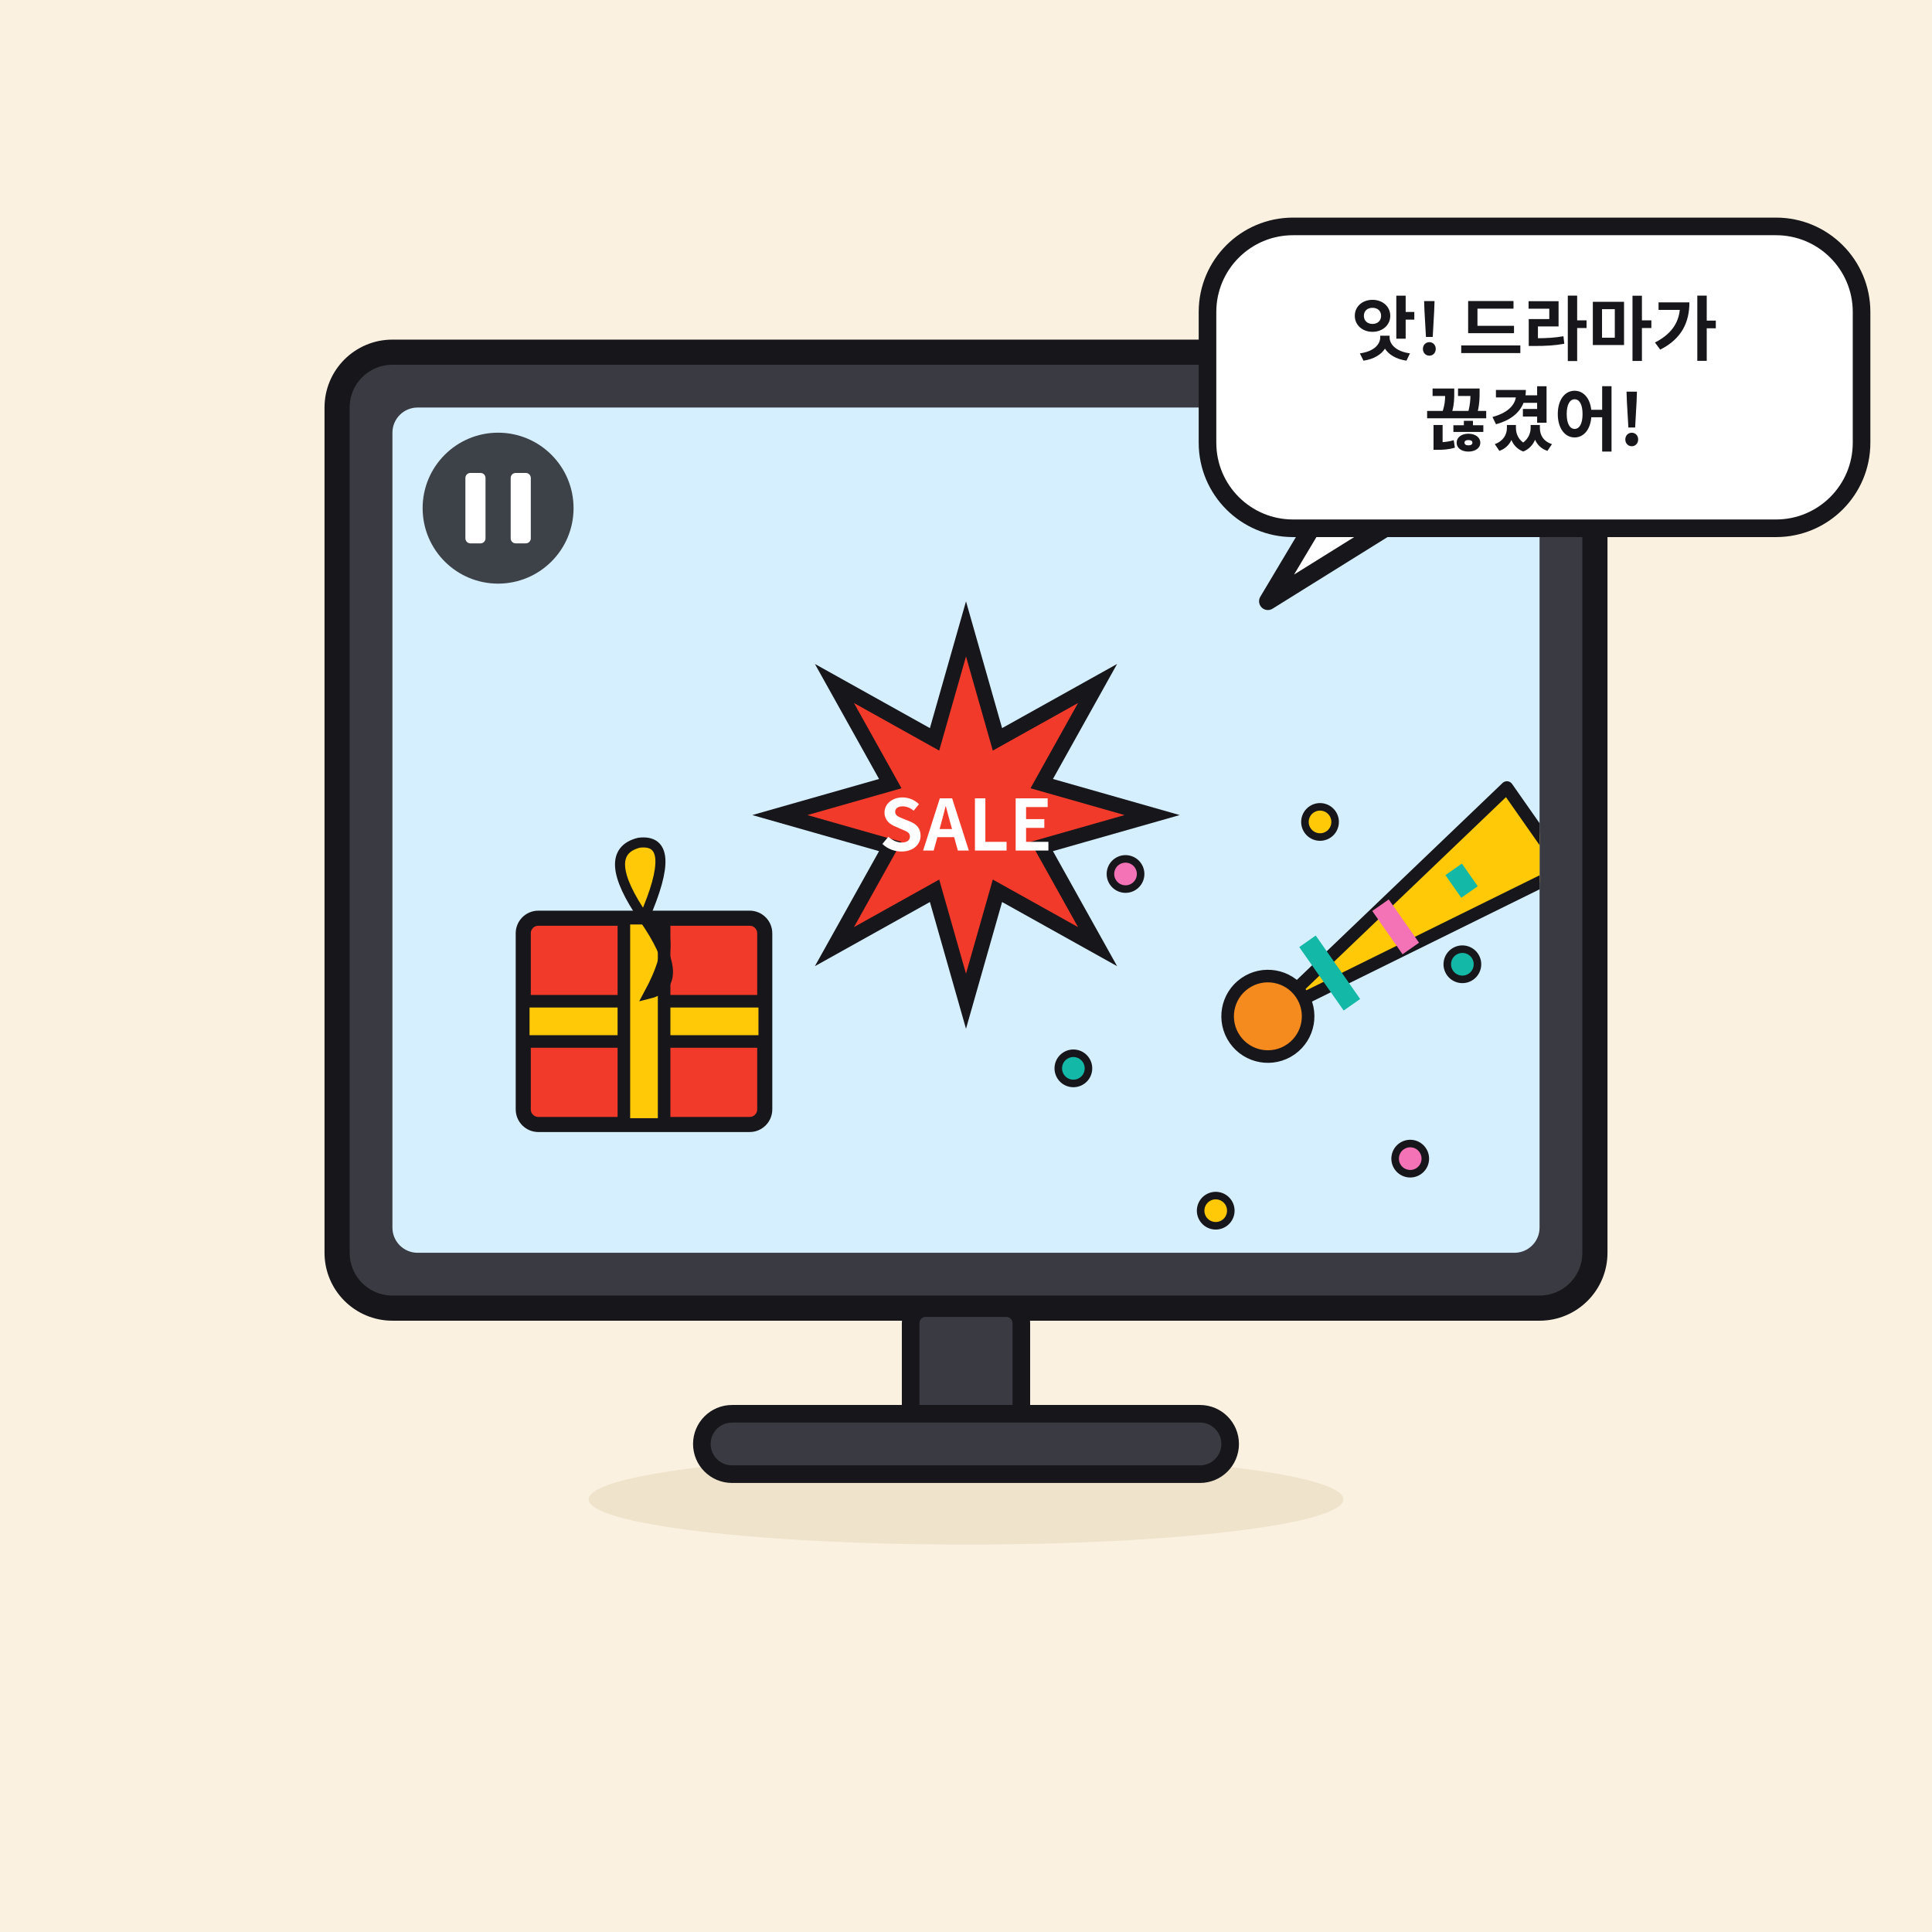
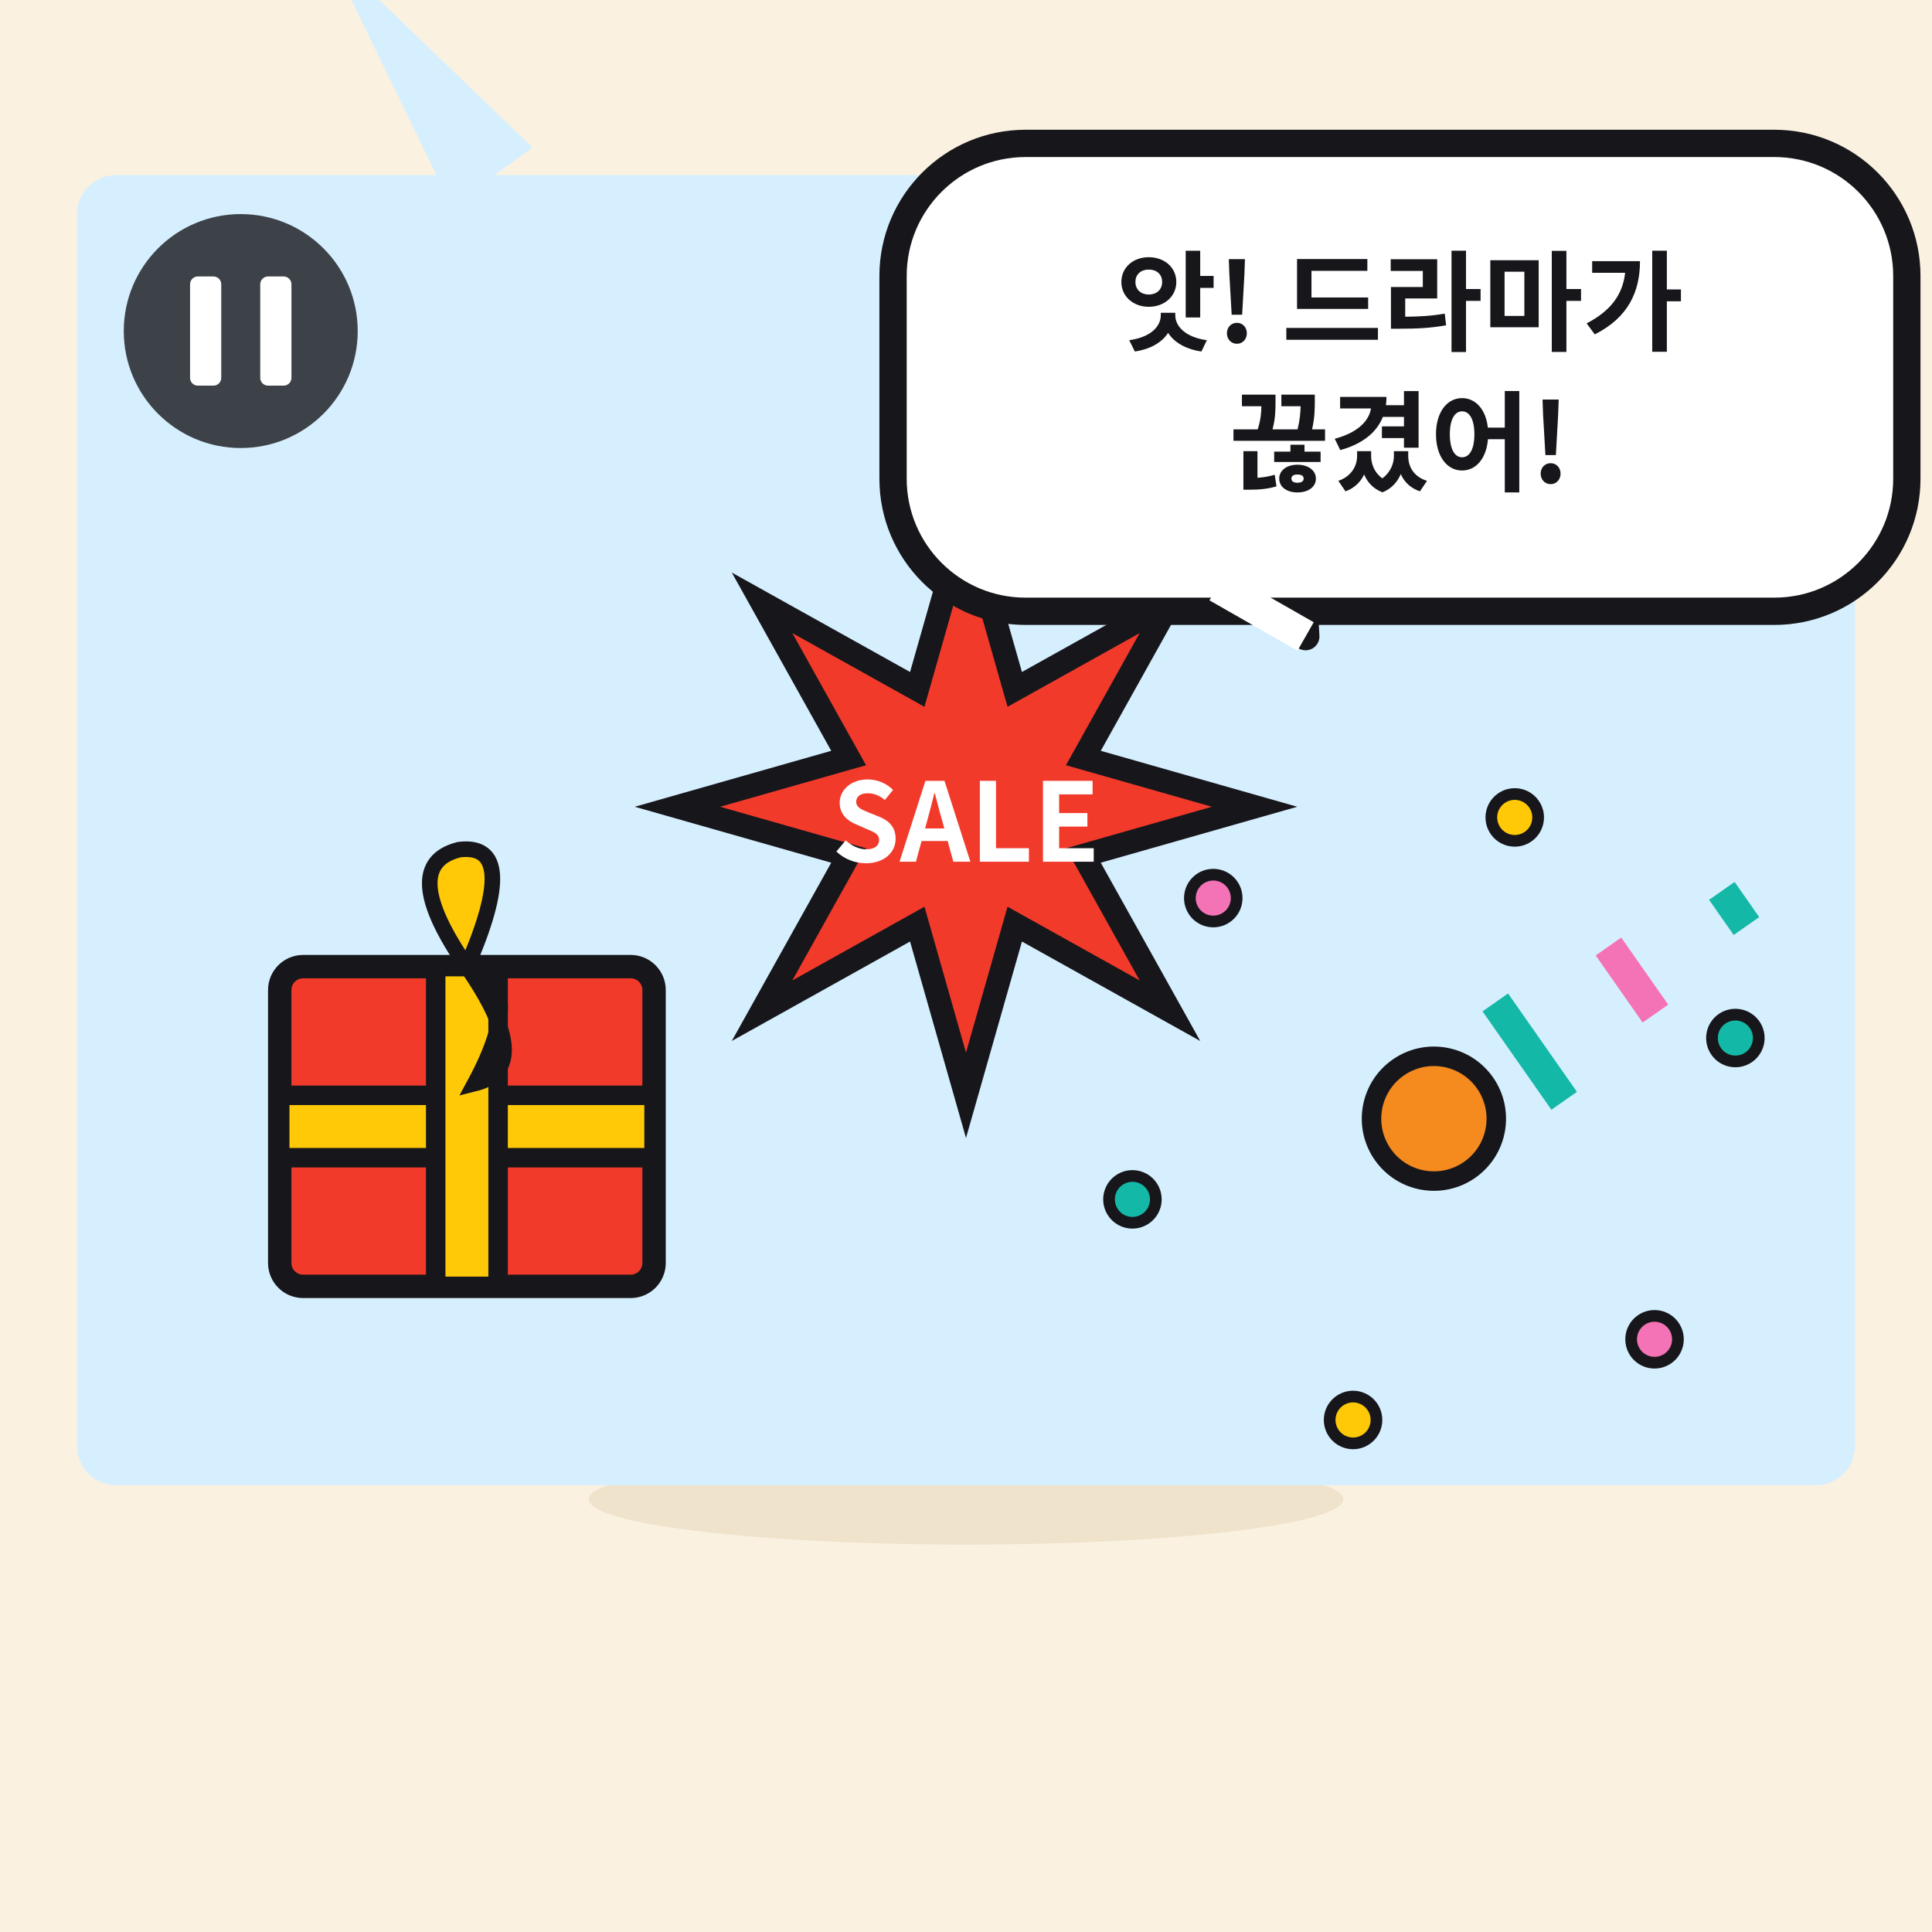
<svg xmlns="http://www.w3.org/2000/svg" viewBox="0 0 768 768" width="768" height="768">
  <rect width="768" height="768" fill="#FAF1E0" />
  <g id="agentAction">
    <g transform="translate(384,384) scale(1.0) translate(-384.0,-384.0)">
      <rect x="-307" y="-307" width="1382" height="1382" fill="#FAF1E0" />
      <rect x="134.0" y="140.0" width="500.0" height="380.0" rx="22" fill="#3A3A42" stroke="#17171B" stroke-width="10" />
      <ellipse cx="384" cy="596" rx="150" ry="18" fill="#EFE3CB" />
      <rect x="362.0" y="520.0" width="44.0" height="46.0" rx="6" fill="#3A3A42" stroke="#17171B" stroke-width="7" />
      <rect x="279.0" y="562.0" width="210.0" height="24.0" rx="12" fill="#3A3A42" stroke="#17171B" stroke-width="7" />
      <g opacity="1.0">
-         <rect x="156.0" y="162.0" width="456.0" height="336.0" rx="10" fill="#D6EFFF" stroke="#17171B" stroke-width="0" />
-         <clipPath id="scrClip">
-           <rect x="156.0" y="162.0" width="456.0" height="336.0" rx="10" />
-         </clipPath>
-         <g clip-path="url(#scrClip)">
-           <g transform="translate(256.0,406.0)">
-             <rect x="-48.0" y="-41.0" width="96.0" height="82.0" rx="6" fill="#F23A2B" stroke="#17171B" stroke-width="6" />
-             <rect x="-48.0" y="-8.0" width="96.0" height="16.0" fill="#FFC907" stroke="#17171B" stroke-width="5.0" />
-             <rect x="-8.0" y="-41.0" width="16.0" height="82.0" fill="#FFC907" stroke="#17171B" stroke-width="5.0" />
-             <path d="M0,-41.0 q-18.0,-26.0 -2.0,-30.0 q16.0,-2.0 2.0,30.0 q16.0,4.0 2.0,30.0 q16.0,-4.0 -2.0,-30.0 Z" fill="#FFC907" stroke="#17171B" stroke-width="4" />
+         <path d="M211,58 L130,-20 L179,81 Z" fill="#D6EFFF" stroke="#17171B" stroke-width="0" stroke-linejoin="round" />
+         <g transform="translate(0.0,0.0) translate(384.0,330.0) scale(1.550) translate(-384.0,-330.0)">
+           <rect x="156.0" y="162.0" width="456.0" height="336.0" rx="10" fill="#D6EFFF" stroke="#17171B" stroke-width="0" />
+           <clipPath id="scrClip">
+             <rect x="156.0" y="162.0" width="456.0" height="336.0" rx="10" />
+           </clipPath>
+           <g clip-path="url(#scrClip)">
+             <g transform="translate(256.0,406.0)">
+               <rect x="-48.0" y="-41.0" width="96.0" height="82.0" rx="6" fill="#F23A2B" stroke="#17171B" stroke-width="6" />
+               <rect x="-48.0" y="-8.0" width="96.0" height="16.0" fill="#FFC907" stroke="#17171B" stroke-width="5.0" />
+               <rect x="-8.0" y="-41.0" width="16.0" height="82.0" fill="#FFC907" stroke="#17171B" stroke-width="5.0" />
+               <path d="M0,-41.0 q-18.0,-26.0 -2.0,-30.0 q16.0,-2.0 2.0,30.0 q16.0,4.0 2.0,30.0 q16.0,-4.0 -2.0,-30.0 Z" fill="#FFC907" stroke="#17171B" stroke-width="4" />
+             </g>
+             <g transform="translate(504.0,404.0) rotate(-35.0)">
+               <path d="M30.0,-15.4 L30.0,15.4" stroke="#14B8A6" stroke-width="8" />
+               <path d="M62.0,-10.5 L62.0,10.5" stroke="#F472B6" stroke-width="8" />
+               <path d="M94.0,-5.5 L94.0,5.5" stroke="#14B8A6" stroke-width="8" />
+               <circle cx="0.0" cy="0.0" r="16.0" fill="#F58A1F" stroke="#17171B" stroke-width="5" />
+               <circle cx="75.2" cy="27.4" r="6.0" fill="#14B8A6" stroke="#17171B" stroke-width="3" />
+               <circle cx="13.9" cy="78.8" r="6.0" fill="#F472B6" stroke="#17171B" stroke-width="3" />
+               <circle cx="-61.3" cy="51.4" r="6.0" fill="#FFC907" stroke="#17171B" stroke-width="3" />
+               <circle cx="-75.2" cy="-27.4" r="6.0" fill="#14B8A6" stroke="#17171B" stroke-width="3" />
+               <circle cx="-13.9" cy="-78.8" r="6.0" fill="#F472B6" stroke="#17171B" stroke-width="3" />
+               <circle cx="61.3" cy="-51.4" r="6.0" fill="#FFC907" stroke="#17171B" stroke-width="3" />
+             </g>
+             <g transform="translate(384.0,324.0) scale(1.0)">
+               <path d="M0.0,-74.0 L12.5,-30.1 L52.3,-52.3 L30.1,-12.5 L74.0,0.0 L30.1,12.5 L52.3,52.3 L12.5,30.1 L0.0,74.0 L-12.5,30.1 L-52.3,52.3 L-30.1,12.5 L-74.0,0.0 L-30.1,-12.5 L-52.3,-52.3 L-12.5,-30.1 Z" fill="#F23A2B" stroke="#17171B" stroke-width="6" />
+               <text x="0.0" y="14.1" font-family="Noto Sans CJK KR, Noto Sans KR, Pretendard, Apple SD Gothic Neo, Malgun Gothic, sans-serif" font-size="28.0" font-weight="700" fill="#FFFFFF" text-anchor="middle">SALE</text>
+             </g>
          </g>
-           <g transform="translate(504.0,404.0) rotate(-35.0)">
-             <path d="M0,0 L130.0,-20.0 L130.0,20.0 Z" fill="#FFC907" stroke="#17171B" stroke-width="5" stroke-linejoin="round" />
-             <path d="M30.0,-15.4 L30.0,15.4" stroke="#14B8A6" stroke-width="8" />
-             <path d="M62.0,-10.5 L62.0,10.5" stroke="#F472B6" stroke-width="8" />
-             <path d="M94.0,-5.5 L94.0,5.5" stroke="#14B8A6" stroke-width="8" />
-             <circle cx="0.0" cy="0.0" r="16.0" fill="#F58A1F" stroke="#17171B" stroke-width="5" />
-             <circle cx="75.2" cy="27.4" r="6.0" fill="#14B8A6" stroke="#17171B" stroke-width="3" />
-             <circle cx="13.9" cy="78.8" r="6.0" fill="#F472B6" stroke="#17171B" stroke-width="3" />
-             <circle cx="-61.3" cy="51.4" r="6.0" fill="#FFC907" stroke="#17171B" stroke-width="3" />
-             <circle cx="-75.2" cy="-27.4" r="6.0" fill="#14B8A6" stroke="#17171B" stroke-width="3" />
-             <circle cx="-13.9" cy="-78.8" r="6.0" fill="#F472B6" stroke="#17171B" stroke-width="3" />
-             <circle cx="61.3" cy="-51.4" r="6.0" fill="#FFC907" stroke="#17171B" stroke-width="3" />
-           </g>
-           <g transform="translate(384.0,324.0) scale(1.0)">
-             <path d="M0.0,-74.0 L12.5,-30.1 L52.3,-52.3 L30.1,-12.5 L74.0,0.0 L30.1,12.5 L52.3,52.3 L12.5,30.1 L0.0,74.0 L-12.5,30.1 L-52.3,52.3 L-30.1,12.5 L-74.0,0.0 L-30.1,-12.5 L-52.3,-52.3 L-12.5,-30.1 Z" fill="#F23A2B" stroke="#17171B" stroke-width="6" />
-             <text x="0.0" y="14.1" font-family="Noto Sans CJK KR, Noto Sans KR, Pretendard, Apple SD Gothic Neo, Malgun Gothic, sans-serif" font-size="28.0" font-weight="700" fill="#FFFFFF" text-anchor="middle">SALE</text>
+           <g opacity="1.0">
+             <circle cx="198.0" cy="202.0" r="30.0" fill="#17171B" stroke="none" stroke-width="0" opacity="0.8" />
+             <rect x="185.0" y="188.0" width="8.0" height="28.0" rx="2" fill="#FFFFFF" stroke="#17171B" stroke-width="0" />
+             <rect x="203.0" y="188.0" width="8.0" height="28.0" rx="2" fill="#FFFFFF" stroke="#17171B" stroke-width="0" />
          </g>
        </g>
-         <g opacity="1.0">
-           <circle cx="198.0" cy="202.0" r="30.0" fill="#17171B" stroke="none" stroke-width="0" opacity="0.8" />
-           <rect x="185.0" y="188.0" width="8.0" height="28.0" rx="2" fill="#FFFFFF" stroke="#17171B" stroke-width="0" />
-           <rect x="203.0" y="188.0" width="8.0" height="28.0" rx="2" fill="#FFFFFF" stroke="#17171B" stroke-width="0" />
-         </g>
+         <path d="M211,58 L179,81" stroke="#D6EFFF" stroke-width="2" stroke-linecap="butt" />
      </g>
    </g>
  </g>
  <g id="patientImpact" />
  <g id="resultState">
    <g opacity="1.0">
-       <path d="M541,177 L504,239 L565,201 Z" fill="#FFFFFF" stroke="#17171B" stroke-width="7" stroke-linejoin="round" />
-       <rect x="480.0" y="90.0" width="260.0" height="120.0" rx="34" fill="#FFFFFF" stroke="#17171B" stroke-width="7" />
-       <path d="M541,177 L565,201" stroke="#FFFFFF" stroke-width="9" stroke-linecap="butt" />
-       <text x="610" y="141" font-family="Noto Sans CJK KR, Noto Sans KR, Pretendard, Apple SD Gothic Neo, Malgun Gothic, sans-serif" font-size="28" font-weight="700" fill="#17171B" text-anchor="middle">
-         <tspan fill="#17171B" font-size="28.0">앗! 드라마가</tspan>
-       </text>
-       <text x="610" y="177" font-family="Noto Sans CJK KR, Noto Sans KR, Pretendard, Apple SD Gothic Neo, Malgun Gothic, sans-serif" font-size="28" font-weight="700" fill="#17171B" text-anchor="middle">
-         <tspan fill="#17171B" font-size="28.0">끊겼어!</tspan>
-       </text>
+       <path d="M519,253 L517,217 L484,233 Z" fill="#FFFFFF" stroke="#17171B" stroke-width="11" stroke-linejoin="round" />
+       <g transform="translate(-53.5,0.0) translate(610.0,150.0) scale(1.550) translate(-610.0,-150.0)">
+         <rect x="480.0" y="90.0" width="260.0" height="120.0" rx="34" fill="#FFFFFF" stroke="#17171B" stroke-width="7" />
+         <text x="610" y="141" font-family="Noto Sans CJK KR, Noto Sans KR, Pretendard, Apple SD Gothic Neo, Malgun Gothic, sans-serif" font-size="28" font-weight="700" fill="#17171B" text-anchor="middle">
+           <tspan fill="#17171B" font-size="28.0">앗! 드라마가</tspan>
+         </text>
+         <text x="610" y="177" font-family="Noto Sans CJK KR, Noto Sans KR, Pretendard, Apple SD Gothic Neo, Malgun Gothic, sans-serif" font-size="28" font-weight="700" fill="#17171B" text-anchor="middle">
+           <tspan fill="#17171B" font-size="28.0">끊겼어!</tspan>
+         </text>
+       </g>
+       <path d="M519,253 L484,233" stroke="#FFFFFF" stroke-width="13" stroke-linecap="butt" />
    </g>
  </g>
</svg>
